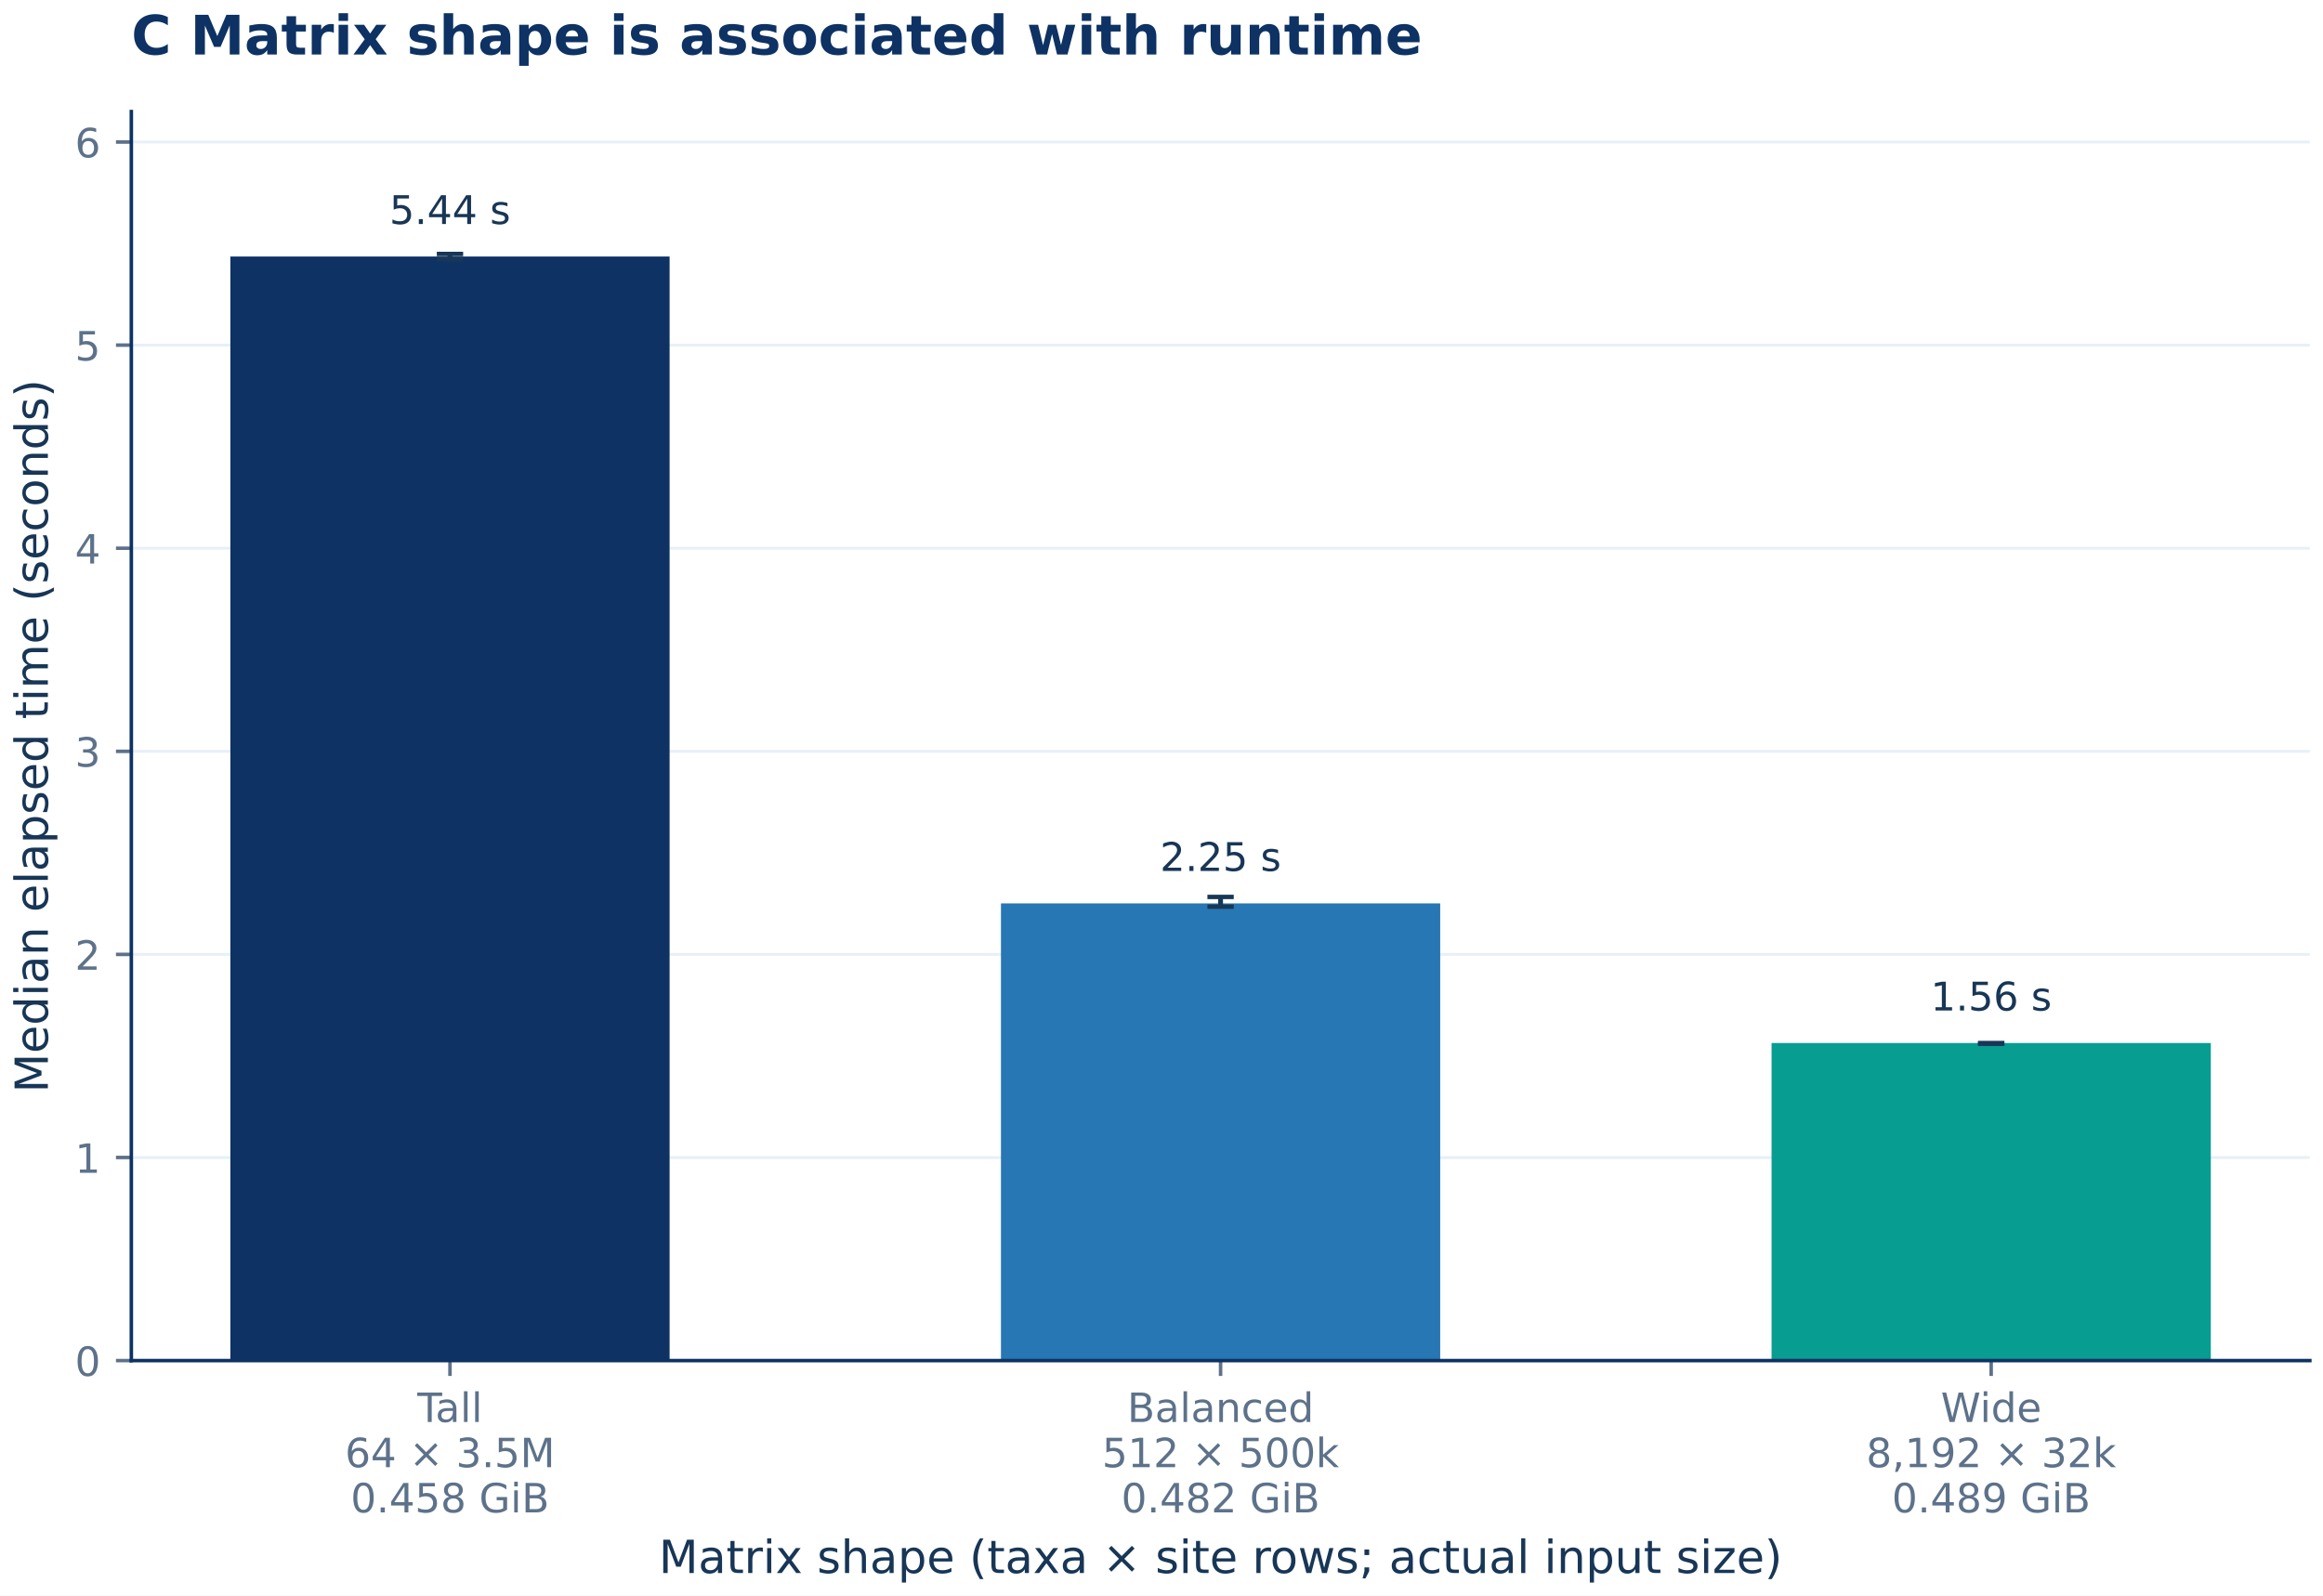
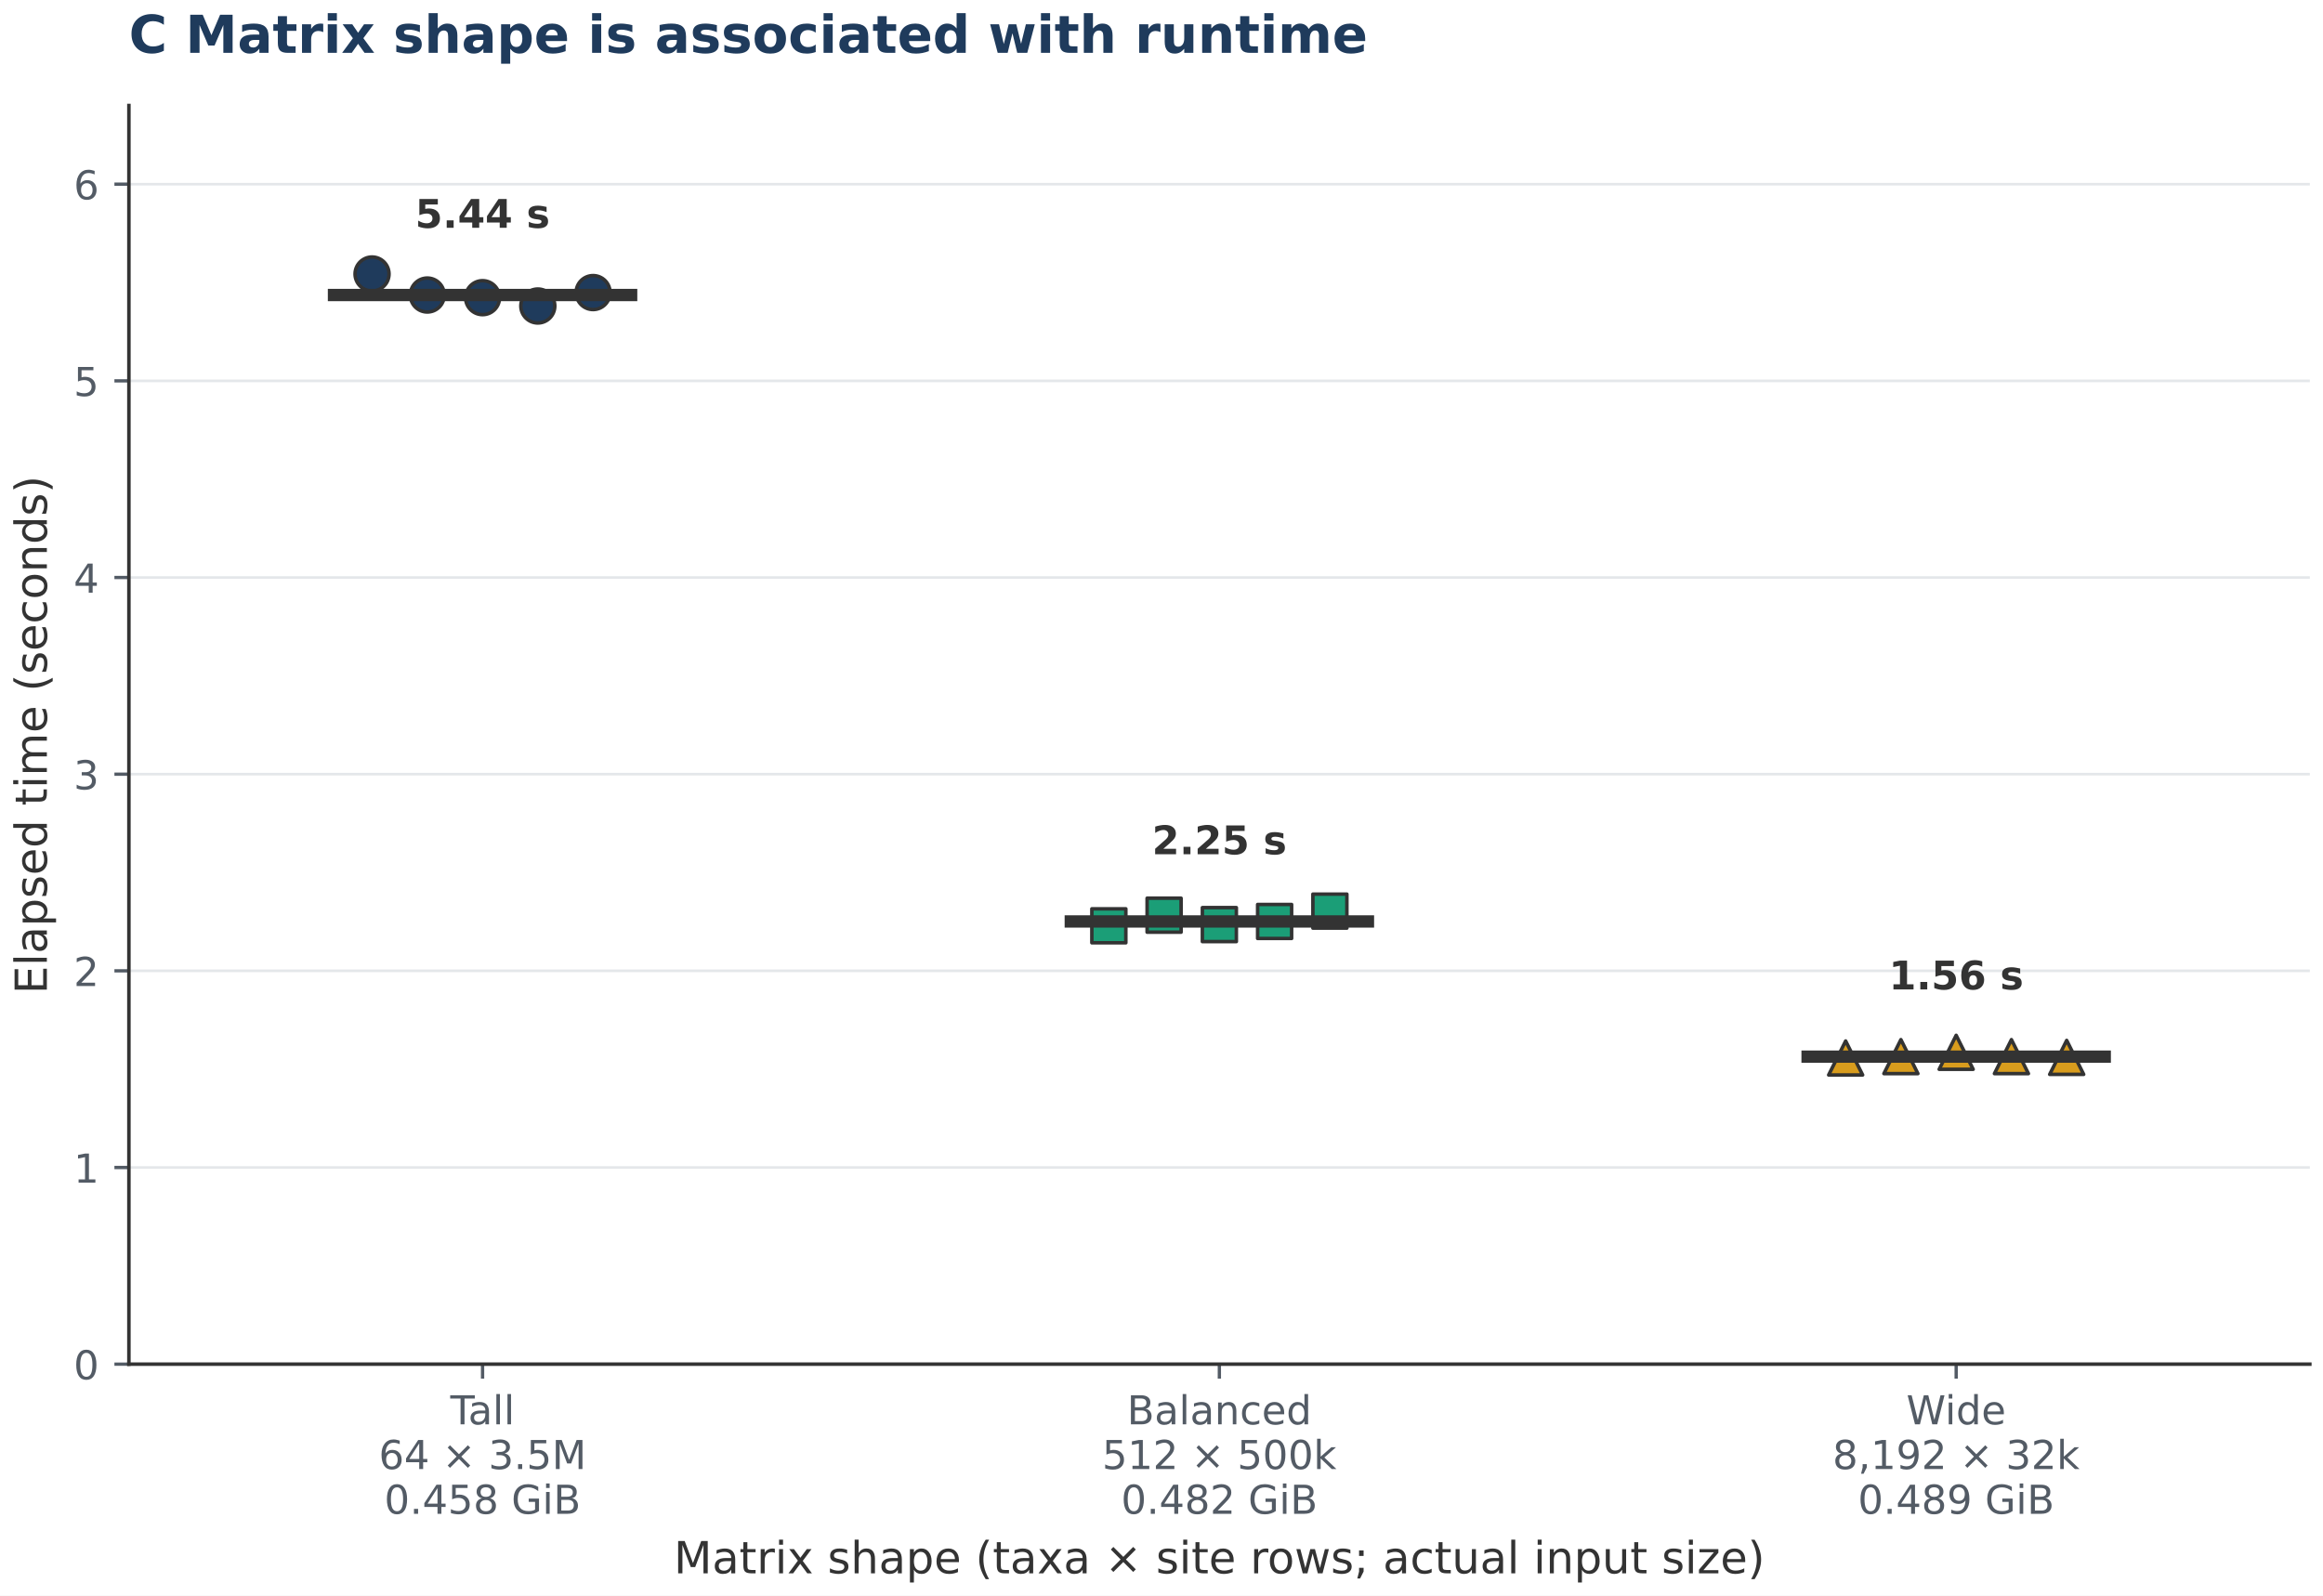
<svg xmlns="http://www.w3.org/2000/svg" xmlns:xlink="http://www.w3.org/1999/xlink" width="529.2pt" height="363.6pt" viewBox="0 0 529.2 363.6" version="1.1">
  <defs>
    <style type="text/css">*{stroke-linejoin: round; stroke-linecap: butt}</style>
  </defs>
  <g id="figure_1">
    <g id="patch_1">
      <path d="M 0 363.6 L 529.2 363.6 L 529.2 0 L 0 0 z " style="fill: #ffffff" />
    </g>
    <g id="axes_1">
      <g id="patch_2">
-         <path d="M 29.919 310.027 L 526.2 310.027 L 526.2 25.422 L 29.919 25.422 z " style="fill: #ffffff" />
+         <path d="M 29.365 310.838 L 526.2 310.838 L 526.2 24.042 L 29.365 24.042 z " style="fill: #ffffff" />
      </g>
      <g id="matplotlib.axis_1">
        <g id="xtick_1">
          <g id="line2d_1">
            <defs>
-               <path id="m91a2cf497c" d="M 0 0 L 0 3.5 " style="stroke: #5d728a; stroke-width: 0.8" />
+               <path id="m382b5b8c48" d="M 0 0 L 0 3.3 " style="stroke: #535b65; stroke-width: 0.75" />
            </defs>
            <g>
-               <use xlink:href="#m91a2cf497c" x="102.509" y="310.027" style="fill: #5d728a; stroke: #5d728a; stroke-width: 0.8" />
+               <use xlink:href="#m382b5b8c48" x="109.933" y="310.838" style="fill: #535b65; stroke: #535b65; stroke-width: 0.75" />
            </g>
          </g>
          <g id="text_1">
-             <text style="font-size: 9.2px; font-family: 'DejaVu Sans'; fill: #5d728a" transform="translate(95.08364 324.0172)">Tall</text>
-             <text style="font-size: 9.2px; font-family: 'DejaVu Sans'; fill: #5d728a" transform="translate(78.59264 334.3192)">64 × 3.5M</text>
-             <text style="font-size: 9.2px; font-family: 'DejaVu Sans'; fill: #5d728a" transform="translate(79.87993 344.6212)">0.458 GiB</text>
+             <text style="font-size: 9.1px; font-family: 'DejaVu Sans'; fill: #535b65" transform="translate(102.5881 324.5523)">Tall</text>
+             <text style="font-size: 9.1px; font-family: 'DejaVu Sans'; fill: #535b65" transform="translate(86.27637 334.7423)">64 × 3.5M</text>
+             <text style="font-size: 9.1px; font-family: 'DejaVu Sans'; fill: #535b65" transform="translate(87.54966 344.9323)">0.458 GiB</text>
          </g>
        </g>
        <g id="xtick_2">
          <g id="line2d_2">
            <g>
-               <use xlink:href="#m91a2cf497c" x="278.059" y="310.027" style="fill: #5d728a; stroke: #5d728a; stroke-width: 0.8" />
+               <use xlink:href="#m382b5b8c48" x="277.782" y="310.838" style="fill: #535b65; stroke: #535b65; stroke-width: 0.75" />
            </g>
          </g>
          <g id="text_2">
-             <text style="font-size: 9.2px; font-family: 'DejaVu Sans'; fill: #5d728a" transform="translate(256.7923 324.0172)">Balanced</text>
-             <text style="font-size: 9.2px; font-family: 'DejaVu Sans'; fill: #5d728a" transform="translate(251.0567 334.3192)">512 × 500k</text>
-             <text style="font-size: 9.2px; font-family: 'DejaVu Sans'; fill: #5d728a" transform="translate(255.4303 344.6212)">0.482 GiB</text>
+             <text style="font-size: 9.1px; font-family: 'DejaVu Sans'; fill: #535b65" transform="translate(256.7465 324.5523)">Balanced</text>
+             <text style="font-size: 9.1px; font-family: 'DejaVu Sans'; fill: #535b65" transform="translate(251.0732 334.7423)">512 × 500k</text>
+             <text style="font-size: 9.1px; font-family: 'DejaVu Sans'; fill: #535b65" transform="translate(255.3992 344.9323)">0.482 GiB</text>
          </g>
        </g>
        <g id="xtick_3">
          <g id="line2d_3">
            <g>
-               <use xlink:href="#m91a2cf497c" x="453.61" y="310.027" style="fill: #5d728a; stroke: #5d728a; stroke-width: 0.8" />
+               <use xlink:href="#m382b5b8c48" x="445.632" y="310.838" style="fill: #535b65; stroke: #535b65; stroke-width: 0.75" />
            </g>
          </g>
          <g id="text_3">
-             <text style="font-size: 9.2px; font-family: 'DejaVu Sans'; fill: #5d728a" transform="translate(442.1363 324.0172)">Wide</text>
-             <text style="font-size: 9.2px; font-family: 'DejaVu Sans'; fill: #5d728a" transform="translate(425.145 334.3192)">8,192 × 32k</text>
-             <text style="font-size: 9.2px; font-family: 'DejaVu Sans'; fill: #5d728a" transform="translate(430.9806 344.6212)">0.489 GiB</text>
+             <text style="font-size: 9.1px; font-family: 'DejaVu Sans'; fill: #535b65" transform="translate(434.2833 324.5523)">Wide</text>
+             <text style="font-size: 9.1px; font-family: 'DejaVu Sans'; fill: #535b65" transform="translate(417.4767 334.7423)">8,192 × 32k</text>
+             <text style="font-size: 9.1px; font-family: 'DejaVu Sans'; fill: #535b65" transform="translate(423.2488 344.9323)">0.489 GiB</text>
          </g>
        </g>
        <g id="text_4">
-           <text style="font-size: 10.4px; font-family: 'DejaVu Sans'; text-anchor: middle; fill: #183656" x="278.059" y="358.437" transform="rotate(-0 278.0594 358.4369)">Matrix shape (taxa × site rows; actual input size)</text>
+           <text style="font-size: 10.1px; font-family: 'DejaVu Sans'; text-anchor: middle; fill: #333333" x="277.782" y="358.499" transform="rotate(-0 277.7824 358.4993)">Matrix shape (taxa × site rows; actual input size)</text>
        </g>
      </g>
      <g id="matplotlib.axis_2">
        <g id="ytick_1">
          <g id="line2d_4">
-             <path d="M 29.919 310.027 L 526.2 310.027 " clip-path="url(#pe7626fe4b2)" style="fill: none; stroke: #dbe8f2; stroke-opacity: 0.65; stroke-width: 0.65; stroke-linecap: square" />
+             <path d="M 29.365 310.838 L 526.2 310.838 " clip-path="url(#p43de168fa1)" style="fill: none; stroke: #dde1e5; stroke-opacity: 0.8; stroke-width: 0.6; stroke-linecap: square" />
          </g>
          <g id="line2d_5">
            <defs>
-               <path id="m4763fce395" d="M 0 0 L -3.5 0 " style="stroke: #5d728a; stroke-width: 0.8" />
+               <path id="m7d144689e1" d="M 0 0 L -3.3 0 " style="stroke: #535b65; stroke-width: 0.75" />
            </defs>
            <g>
-               <use xlink:href="#m4763fce395" x="29.919" y="310.027" style="fill: #5d728a; stroke: #5d728a; stroke-width: 0.8" />
+               <use xlink:href="#m7d144689e1" x="29.365" y="310.838" style="fill: #535b65; stroke: #535b65; stroke-width: 0.75" />
            </g>
          </g>
          <g id="text_5">
-             <text style="font-size: 9.2px; font-family: 'DejaVu Sans'; text-anchor: end; fill: #5d728a" x="22.919" y="313.522" transform="rotate(-0 22.91899 313.5219)">0</text>
+             <text style="font-size: 9.1px; font-family: 'DejaVu Sans'; text-anchor: end; fill: #535b65" x="22.565" y="314.295" transform="rotate(-0 22.56502 314.295)">0</text>
          </g>
        </g>
        <g id="ytick_2">
          <g id="line2d_6">
-             <path d="M 29.919 263.75 L 526.2 263.75 " clip-path="url(#pe7626fe4b2)" style="fill: none; stroke: #dbe8f2; stroke-opacity: 0.65; stroke-width: 0.65; stroke-linecap: square" />
+             <path d="M 29.365 266.026 L 526.2 266.026 " clip-path="url(#p43de168fa1)" style="fill: none; stroke: #dde1e5; stroke-opacity: 0.8; stroke-width: 0.6; stroke-linecap: square" />
          </g>
          <g id="line2d_7">
            <g>
-               <use xlink:href="#m4763fce395" x="29.919" y="263.75" style="fill: #5d728a; stroke: #5d728a; stroke-width: 0.8" />
+               <use xlink:href="#m7d144689e1" x="29.365" y="266.026" style="fill: #535b65; stroke: #535b65; stroke-width: 0.75" />
            </g>
          </g>
          <g id="text_6">
-             <text style="font-size: 9.2px; font-family: 'DejaVu Sans'; text-anchor: end; fill: #5d728a" x="22.919" y="267.245" transform="rotate(-0 22.91899 267.2448)">1</text>
+             <text style="font-size: 9.1px; font-family: 'DejaVu Sans'; text-anchor: end; fill: #535b65" x="22.565" y="269.483" transform="rotate(-0 22.56502 269.4833)">1</text>
          </g>
        </g>
        <g id="ytick_3">
          <g id="line2d_8">
-             <path d="M 29.919 217.472 L 526.2 217.472 " clip-path="url(#pe7626fe4b2)" style="fill: none; stroke: #dbe8f2; stroke-opacity: 0.65; stroke-width: 0.65; stroke-linecap: square" />
+             <path d="M 29.365 221.214 L 526.2 221.214 " clip-path="url(#p43de168fa1)" style="fill: none; stroke: #dde1e5; stroke-opacity: 0.8; stroke-width: 0.6; stroke-linecap: square" />
          </g>
          <g id="line2d_9">
            <g>
-               <use xlink:href="#m4763fce395" x="29.919" y="217.472" style="fill: #5d728a; stroke: #5d728a; stroke-width: 0.8" />
+               <use xlink:href="#m7d144689e1" x="29.365" y="221.214" style="fill: #535b65; stroke: #535b65; stroke-width: 0.75" />
            </g>
          </g>
          <g id="text_7">
-             <text style="font-size: 9.2px; font-family: 'DejaVu Sans'; text-anchor: end; fill: #5d728a" x="22.919" y="220.968" transform="rotate(-0 22.91899 220.9677)">2</text>
+             <text style="font-size: 9.1px; font-family: 'DejaVu Sans'; text-anchor: end; fill: #535b65" x="22.565" y="224.671" transform="rotate(-0 22.56502 224.6715)">2</text>
          </g>
        </g>
        <g id="ytick_4">
          <g id="line2d_10">
-             <path d="M 29.919 171.195 L 526.2 171.195 " clip-path="url(#pe7626fe4b2)" style="fill: none; stroke: #dbe8f2; stroke-opacity: 0.65; stroke-width: 0.65; stroke-linecap: square" />
+             <path d="M 29.365 176.402 L 526.2 176.402 " clip-path="url(#p43de168fa1)" style="fill: none; stroke: #dde1e5; stroke-opacity: 0.8; stroke-width: 0.6; stroke-linecap: square" />
          </g>
          <g id="line2d_11">
            <g>
-               <use xlink:href="#m4763fce395" x="29.919" y="171.195" style="fill: #5d728a; stroke: #5d728a; stroke-width: 0.8" />
+               <use xlink:href="#m7d144689e1" x="29.365" y="176.402" style="fill: #535b65; stroke: #535b65; stroke-width: 0.75" />
            </g>
          </g>
          <g id="text_8">
-             <text style="font-size: 9.2px; font-family: 'DejaVu Sans'; text-anchor: end; fill: #5d728a" x="22.919" y="174.691" transform="rotate(-0 22.91899 174.6905)">3</text>
+             <text style="font-size: 9.1px; font-family: 'DejaVu Sans'; text-anchor: end; fill: #535b65" x="22.565" y="179.86" transform="rotate(-0 22.56502 179.8597)">3</text>
          </g>
        </g>
        <g id="ytick_5">
          <g id="line2d_12">
-             <path d="M 29.919 124.918 L 526.2 124.918 " clip-path="url(#pe7626fe4b2)" style="fill: none; stroke: #dbe8f2; stroke-opacity: 0.65; stroke-width: 0.65; stroke-linecap: square" />
+             <path d="M 29.365 131.591 L 526.2 131.591 " clip-path="url(#p43de168fa1)" style="fill: none; stroke: #dde1e5; stroke-opacity: 0.8; stroke-width: 0.6; stroke-linecap: square" />
          </g>
          <g id="line2d_13">
            <g>
-               <use xlink:href="#m4763fce395" x="29.919" y="124.918" style="fill: #5d728a; stroke: #5d728a; stroke-width: 0.8" />
+               <use xlink:href="#m7d144689e1" x="29.365" y="131.591" style="fill: #535b65; stroke: #535b65; stroke-width: 0.75" />
            </g>
          </g>
          <g id="text_9">
-             <text style="font-size: 9.2px; font-family: 'DejaVu Sans'; text-anchor: end; fill: #5d728a" x="22.919" y="128.413" transform="rotate(-0 22.91899 128.4134)">4</text>
+             <text style="font-size: 9.1px; font-family: 'DejaVu Sans'; text-anchor: end; fill: #535b65" x="22.565" y="135.048" transform="rotate(-0 22.56502 135.0479)">4</text>
          </g>
        </g>
        <g id="ytick_6">
          <g id="line2d_14">
-             <path d="M 29.919 78.641 L 526.2 78.641 " clip-path="url(#pe7626fe4b2)" style="fill: none; stroke: #dbe8f2; stroke-opacity: 0.65; stroke-width: 0.65; stroke-linecap: square" />
+             <path d="M 29.365 86.779 L 526.2 86.779 " clip-path="url(#p43de168fa1)" style="fill: none; stroke: #dde1e5; stroke-opacity: 0.8; stroke-width: 0.6; stroke-linecap: square" />
          </g>
          <g id="line2d_15">
            <g>
-               <use xlink:href="#m4763fce395" x="29.919" y="78.641" style="fill: #5d728a; stroke: #5d728a; stroke-width: 0.8" />
+               <use xlink:href="#m7d144689e1" x="29.365" y="86.779" style="fill: #535b65; stroke: #535b65; stroke-width: 0.75" />
            </g>
          </g>
          <g id="text_10">
-             <text style="font-size: 9.2px; font-family: 'DejaVu Sans'; text-anchor: end; fill: #5d728a" x="22.919" y="82.136" transform="rotate(-0 22.91899 82.13629)">5</text>
+             <text style="font-size: 9.1px; font-family: 'DejaVu Sans'; text-anchor: end; fill: #535b65" x="22.565" y="90.236" transform="rotate(-0 22.56502 90.23615)">5</text>
          </g>
        </g>
        <g id="ytick_7">
          <g id="line2d_16">
-             <path d="M 29.919 32.364 L 526.2 32.364 " clip-path="url(#pe7626fe4b2)" style="fill: none; stroke: #dbe8f2; stroke-opacity: 0.65; stroke-width: 0.65; stroke-linecap: square" />
+             <path d="M 29.365 41.967 L 526.2 41.967 " clip-path="url(#p43de168fa1)" style="fill: none; stroke: #dde1e5; stroke-opacity: 0.8; stroke-width: 0.6; stroke-linecap: square" />
          </g>
          <g id="line2d_17">
            <g>
-               <use xlink:href="#m4763fce395" x="29.919" y="32.364" style="fill: #5d728a; stroke: #5d728a; stroke-width: 0.8" />
+               <use xlink:href="#m7d144689e1" x="29.365" y="41.967" style="fill: #535b65; stroke: #535b65; stroke-width: 0.75" />
            </g>
          </g>
          <g id="text_11">
-             <text style="font-size: 9.2px; font-family: 'DejaVu Sans'; text-anchor: end; fill: #5d728a" x="22.919" y="35.859" transform="rotate(-0 22.91899 35.85915)">6</text>
+             <text style="font-size: 9.1px; font-family: 'DejaVu Sans'; text-anchor: end; fill: #535b65" x="22.565" y="45.424" transform="rotate(-0 22.56502 45.42438)">6</text>
          </g>
        </g>
        <g id="text_12">
-           <text style="font-size: 10.4px; font-family: 'DejaVu Sans'; text-anchor: middle; fill: #183656" x="10.903" y="167.724" transform="rotate(-90 10.90262 167.7245)">Median elapsed time (seconds)</text>
+           <text style="font-size: 10.1px; font-family: 'DejaVu Sans'; text-anchor: middle; fill: #333333" x="10.675" y="167.44" transform="rotate(-90 10.67466 167.4401)">Elapsed time (seconds)</text>
        </g>
      </g>
      <g id="patch_3">
-         <path d="M 52.477 310.027 L 152.541 310.027 L 152.541 58.448 L 52.477 58.448 z " clip-path="url(#pe7626fe4b2)" style="fill: #0d3263" />
+         <path d="M 29.365 310.838 L 29.365 24.042 " style="fill: none; stroke: #333333; stroke-width: 0.8; stroke-linejoin: miter; stroke-linecap: square" />
      </g>
      <g id="patch_4">
-         <path d="M 228.028 310.027 L 328.091 310.027 L 328.091 205.856 L 228.028 205.856 z " clip-path="url(#pe7626fe4b2)" style="fill: #2677b3" />
-       </g>
-       <g id="patch_5">
-         <path d="M 403.578 310.027 L 503.642 310.027 L 503.642 237.661 L 403.578 237.661 z " clip-path="url(#pe7626fe4b2)" style="fill: #079d91" />
-       </g>
-       <g id="patch_6">
-         <path d="M 29.919 310.027 L 29.919 25.422 " style="fill: none; stroke: #0d3263; stroke-width: 0.8; stroke-linejoin: miter; stroke-linecap: square" />
-       </g>
-       <g id="patch_7">
-         <path d="M 29.919 310.027 L 526.2 310.027 " style="fill: none; stroke: #0d3263; stroke-width: 0.8; stroke-linejoin: miter; stroke-linecap: square" />
+         <path d="M 29.365 310.838 L 526.2 310.838 " style="fill: none; stroke: #333333; stroke-width: 0.8; stroke-linejoin: miter; stroke-linecap: square" />
      </g>
      <g id="text_13">
-         <text style="font-size: 9px; font-family: 'DejaVu Sans'; text-anchor: middle; fill: #183656" x="102.509" y="51.043" transform="rotate(-0 102.5091 51.04337)">5.44 s</text>
+         <text style="font-weight: 700; font-size: 9px; font-family: 'DejaVu Sans'; text-anchor: middle; fill: #333333" x="109.933" y="51.91" transform="rotate(-0 109.9328 51.90974)">5.44 s</text>
      </g>
      <g id="text_14">
-         <text style="font-size: 9px; font-family: 'DejaVu Sans'; text-anchor: middle; fill: #183656" x="278.059" y="198.452" transform="rotate(-0 278.0594 198.4515)">2.25 s</text>
+         <text style="font-weight: 700; font-size: 9px; font-family: 'DejaVu Sans'; text-anchor: middle; fill: #333333" x="277.782" y="194.65" transform="rotate(-0 277.7824 194.6503)">2.25 s</text>
      </g>
      <g id="text_15">
-         <text style="font-size: 9px; font-family: 'DejaVu Sans'; text-anchor: middle; fill: #183656" x="453.61" y="230.256" transform="rotate(-0 453.6097 230.2565)">1.56 s</text>
+         <text style="font-weight: 700; font-size: 9px; font-family: 'DejaVu Sans'; text-anchor: middle; fill: #333333" x="445.632" y="225.448" transform="rotate(-0 445.632 225.4481)">1.56 s</text>
      </g>
      <g id="text_16">
-         <text style="font-weight: 700; font-size: 12.4px; font-family: 'DejaVu Sans'; text-anchor: start; fill: #0d3263" x="29.919" y="12.422" transform="rotate(-0 29.91899 12.4223)">C  Matrix shape is associated with runtime</text>
-       </g>
-       <g id="LineCollection_1">
-         <path d="M 102.509 59.068 L 102.509 57.87 " clip-path="url(#pe7626fe4b2)" style="fill: none; stroke: #183656; stroke-width: 1.1" />
-         <path d="M 278.059 206.594 L 278.059 204.381 " clip-path="url(#pe7626fe4b2)" style="fill: none; stroke: #183656; stroke-width: 1.1" />
-         <path d="M 453.61 237.84 L 453.61 237.66 " clip-path="url(#pe7626fe4b2)" style="fill: none; stroke: #183656; stroke-width: 1.1" />
+         <text style="font-weight: 700; font-size: 11.9px; font-family: 'DejaVu Sans'; text-anchor: start; fill: #1f3b5c" x="29.365" y="12.042" transform="rotate(-0 29.36502 12.04238)">C  Matrix shape is associated with runtime</text>
+       </g>
+       <g id="PathCollection_1">
+         <defs>
+           <path id="ma59f8d1415" d="M 0 3.873 C 1.027 3.873 2.012 3.465 2.739 2.739 C 3.465 2.012 3.873 1.027 3.873 0 C 3.873 -1.027 3.465 -2.012 2.739 -2.739 C 2.012 -3.465 1.027 -3.873 0 -3.873 C -1.027 -3.873 -2.012 -3.465 -2.739 -2.739 C -3.465 -2.012 -3.873 -1.027 -3.873 0 C -3.873 1.027 -3.465 2.012 -2.739 2.739 C -2.012 3.465 -1.027 3.873 0 3.873 z " style="stroke: #333333; stroke-width: 0.8" />
+         </defs>
+         <g clip-path="url(#p43de168fa1)">
+           <use xlink:href="#ma59f8d1415" x="84.755" y="62.429" style="fill: #1f3b5c; stroke: #333333; stroke-width: 0.8" />
+           <use xlink:href="#ma59f8d1415" x="97.344" y="67.225" style="fill: #1f3b5c; stroke: #333333; stroke-width: 0.8" />
+           <use xlink:href="#ma59f8d1415" x="109.933" y="67.825" style="fill: #1f3b5c; stroke: #333333; stroke-width: 0.8" />
+           <use xlink:href="#ma59f8d1415" x="122.522" y="69.726" style="fill: #1f3b5c; stroke: #333333; stroke-width: 0.8" />
+           <use xlink:href="#ma59f8d1415" x="135.11" y="66.665" style="fill: #1f3b5c; stroke: #333333; stroke-width: 0.8" />
+         </g>
+       </g>
+       <g id="PathCollection_2">
+         <defs>
+           <path id="mc2a7b24b3d" d="M -3.873 3.873 L 3.873 3.873 L 3.873 -3.873 L -3.873 -3.873 z " style="stroke: #333333; stroke-width: 0.8" />
+         </defs>
+         <g clip-path="url(#p43de168fa1)">
+           <use xlink:href="#mc2a7b24b3d" x="252.605" y="210.955" style="fill: #1b9e77; stroke: #333333; stroke-width: 0.8" />
+           <use xlink:href="#mc2a7b24b3d" x="265.194" y="208.537" style="fill: #1b9e77; stroke: #333333; stroke-width: 0.8" />
+           <use xlink:href="#mc2a7b24b3d" x="277.782" y="210.681" style="fill: #1b9e77; stroke: #333333; stroke-width: 0.8" />
+           <use xlink:href="#mc2a7b24b3d" x="290.371" y="209.966" style="fill: #1b9e77; stroke: #333333; stroke-width: 0.8" />
+           <use xlink:href="#mc2a7b24b3d" x="302.96" y="207.607" style="fill: #1b9e77; stroke: #333333; stroke-width: 0.8" />
+         </g>
+       </g>
+       <g id="PathCollection_3">
+         <defs>
+           <path id="mdd29d337e6" d="M 0 -3.873 L -3.873 3.873 L 3.873 3.873 z " style="stroke: #333333; stroke-width: 0.8" />
+         </defs>
+         <g clip-path="url(#p43de168fa1)">
+           <use xlink:href="#mdd29d337e6" x="420.455" y="241.072" style="fill: #d89c1d; stroke: #333333; stroke-width: 0.8" />
+           <use xlink:href="#mdd29d337e6" x="433.043" y="240.763" style="fill: #d89c1d; stroke: #333333; stroke-width: 0.8" />
+           <use xlink:href="#mdd29d337e6" x="445.632" y="239.778" style="fill: #d89c1d; stroke: #333333; stroke-width: 0.8" />
+           <use xlink:href="#mdd29d337e6" x="458.221" y="240.763" style="fill: #d89c1d; stroke: #333333; stroke-width: 0.8" />
+           <use xlink:href="#mdd29d337e6" x="470.809" y="240.937" style="fill: #d89c1d; stroke: #333333; stroke-width: 0.8" />
+         </g>
      </g>
      <g id="line2d_18">
-         <defs>
-           <path id="m458518bd56" d="M 3 0 L -3 -0 " style="stroke: #183656" />
-         </defs>
-         <g clip-path="url(#pe7626fe4b2)">
-           <use xlink:href="#m458518bd56" x="102.509" y="59.068" style="fill: #1f77b4; stroke: #183656" />
-           <use xlink:href="#m458518bd56" x="278.059" y="206.594" style="fill: #1f77b4; stroke: #183656" />
-           <use xlink:href="#m458518bd56" x="453.61" y="237.84" style="fill: #1f77b4; stroke: #183656" />
-         </g>
+         <path d="M 74.684 67.225 L 145.181 67.225 " clip-path="url(#p43de168fa1)" style="fill: none; stroke: #333333; stroke-width: 2.8" />
      </g>
      <g id="line2d_19">
-         <g clip-path="url(#pe7626fe4b2)">
-           <use xlink:href="#m458518bd56" x="102.509" y="57.87" style="fill: #1f77b4; stroke: #183656" />
-           <use xlink:href="#m458518bd56" x="278.059" y="204.381" style="fill: #1f77b4; stroke: #183656" />
-           <use xlink:href="#m458518bd56" x="453.61" y="237.66" style="fill: #1f77b4; stroke: #183656" />
-         </g>
+         <path d="M 242.534 209.966 L 313.031 209.966 " clip-path="url(#p43de168fa1)" style="fill: none; stroke: #333333; stroke-width: 2.8" />
+       </g>
+       <g id="line2d_20">
+         <path d="M 410.384 240.763 L 480.88 240.763 " clip-path="url(#p43de168fa1)" style="fill: none; stroke: #333333; stroke-width: 2.8" />
      </g>
    </g>
  </g>
  <defs>
-     <clipPath id="pe7626fe4b2">
-       <rect x="29.919" y="25.422" width="496.281" height="284.604" />
+     <clipPath id="p43de168fa1">
+       <rect x="29.365" y="24.042" width="496.835" height="286.795" />
    </clipPath>
  </defs>
</svg>
